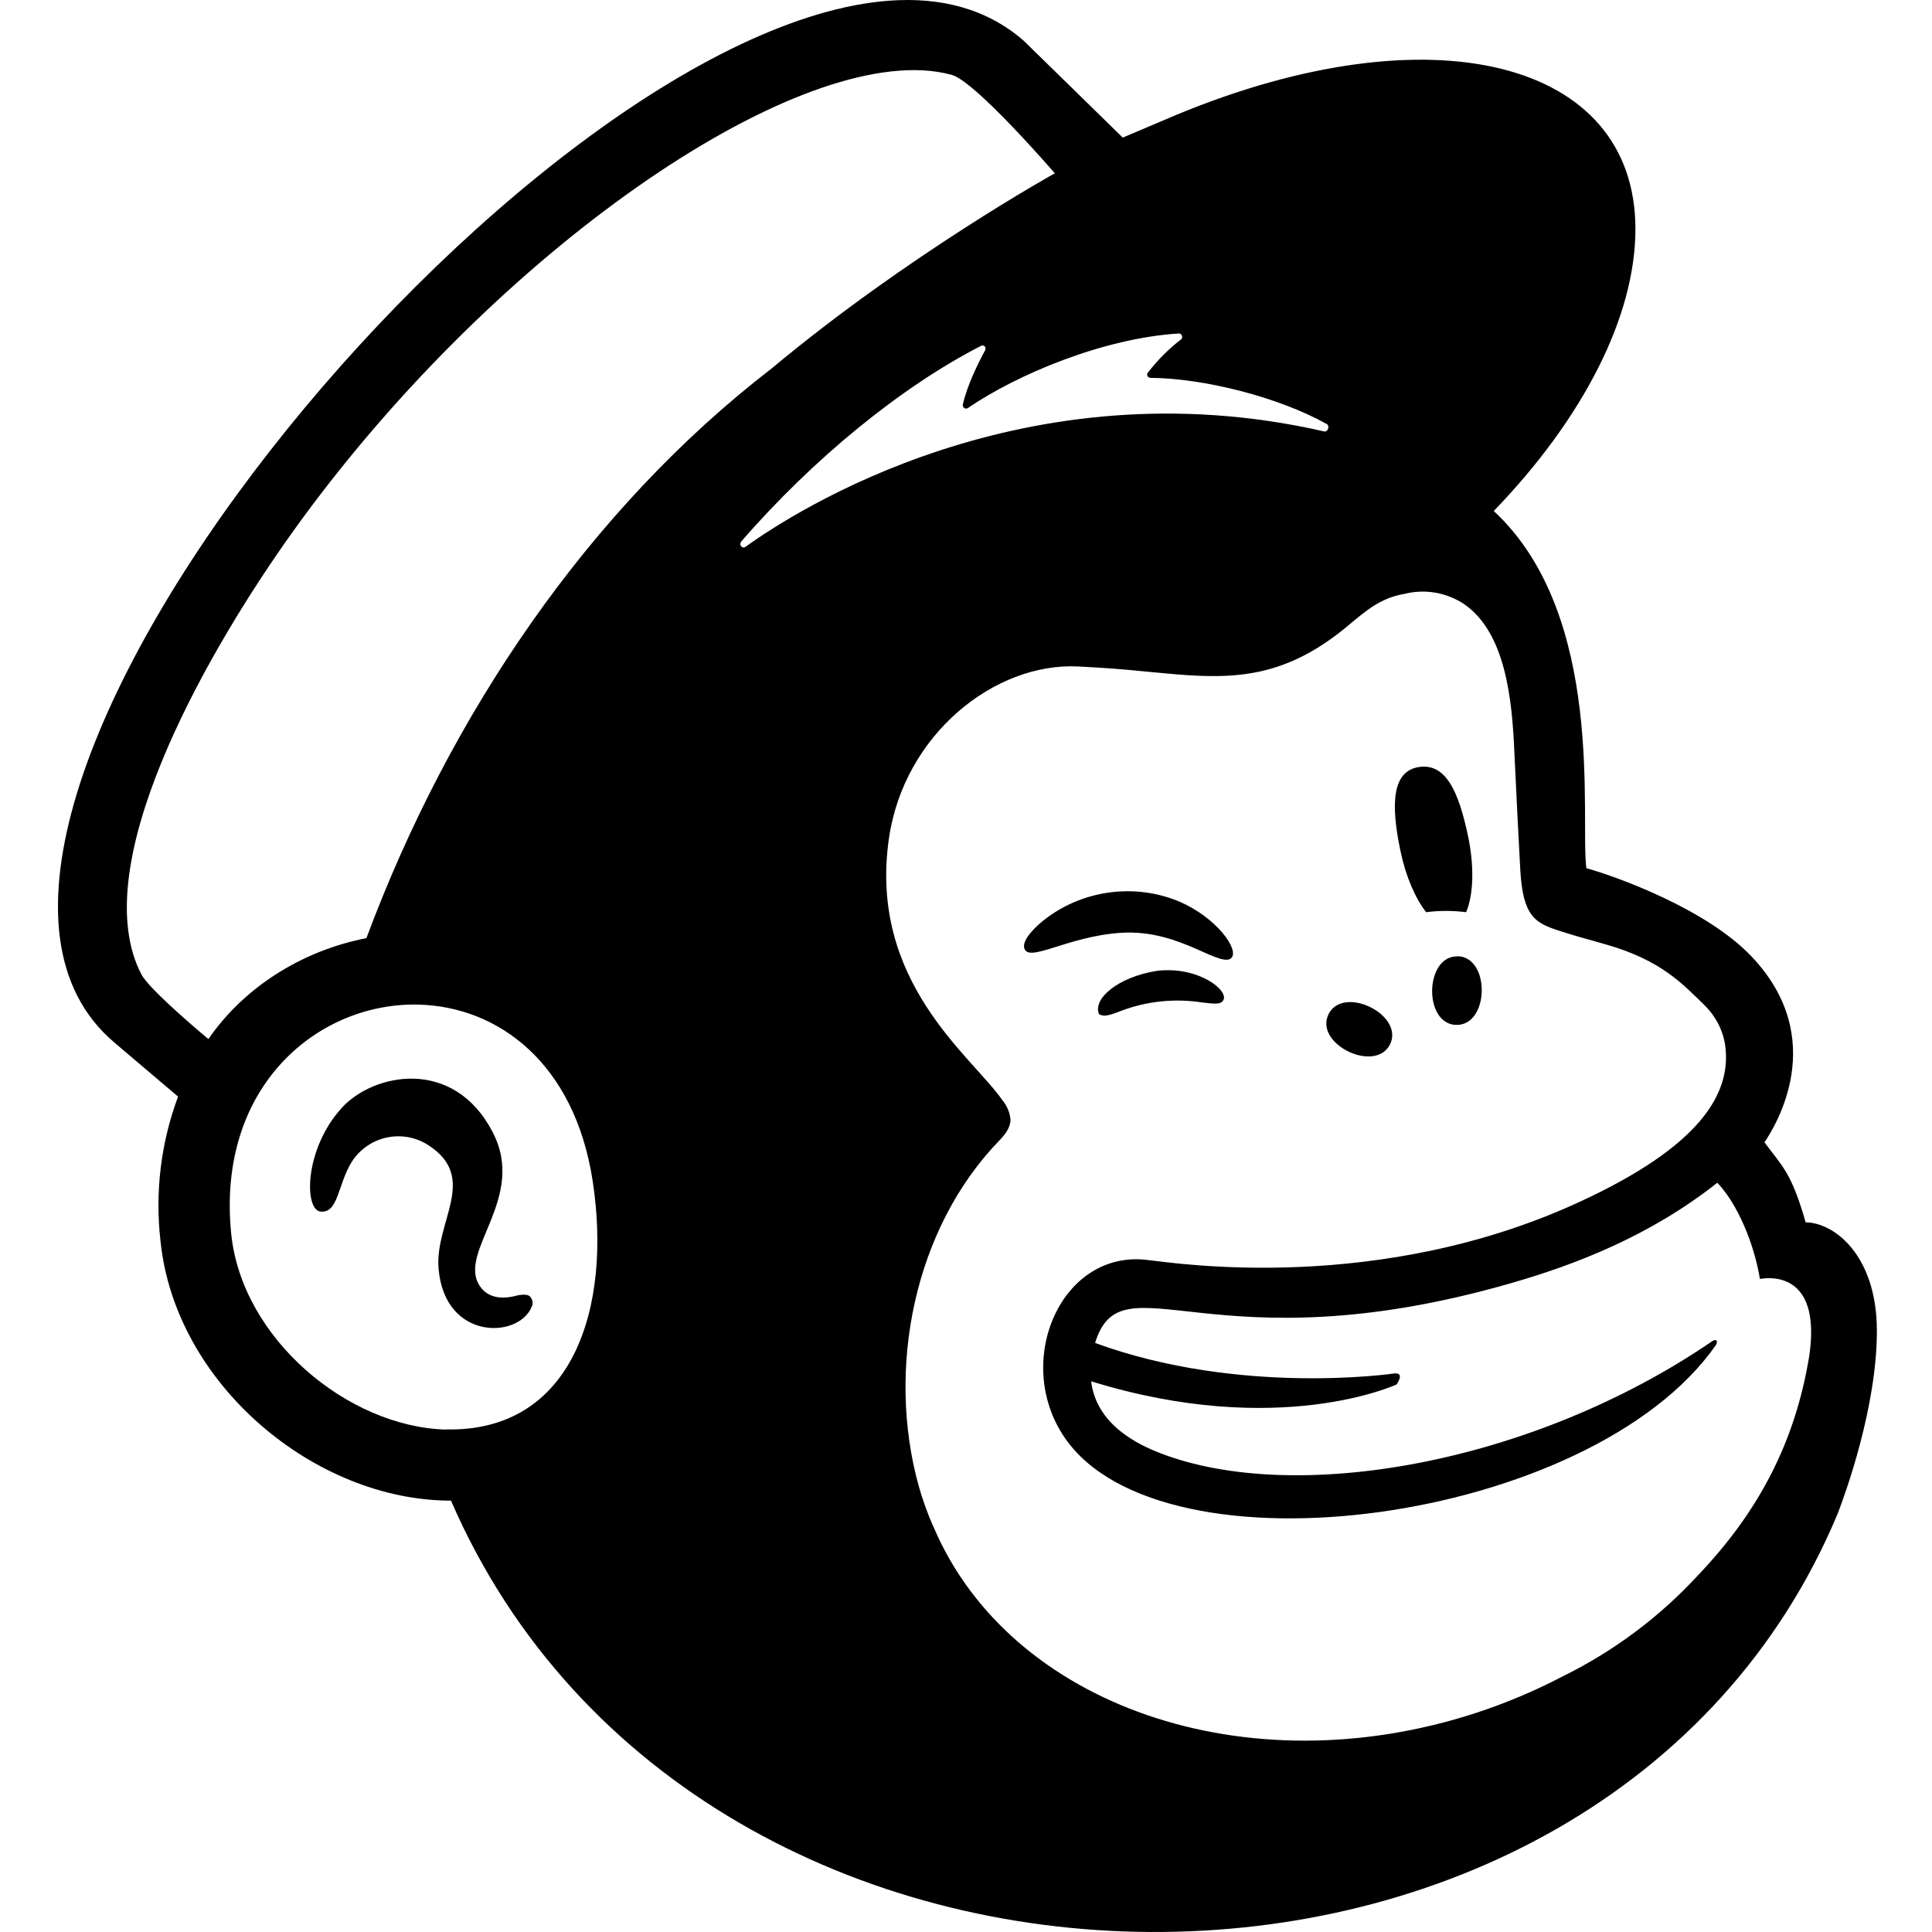
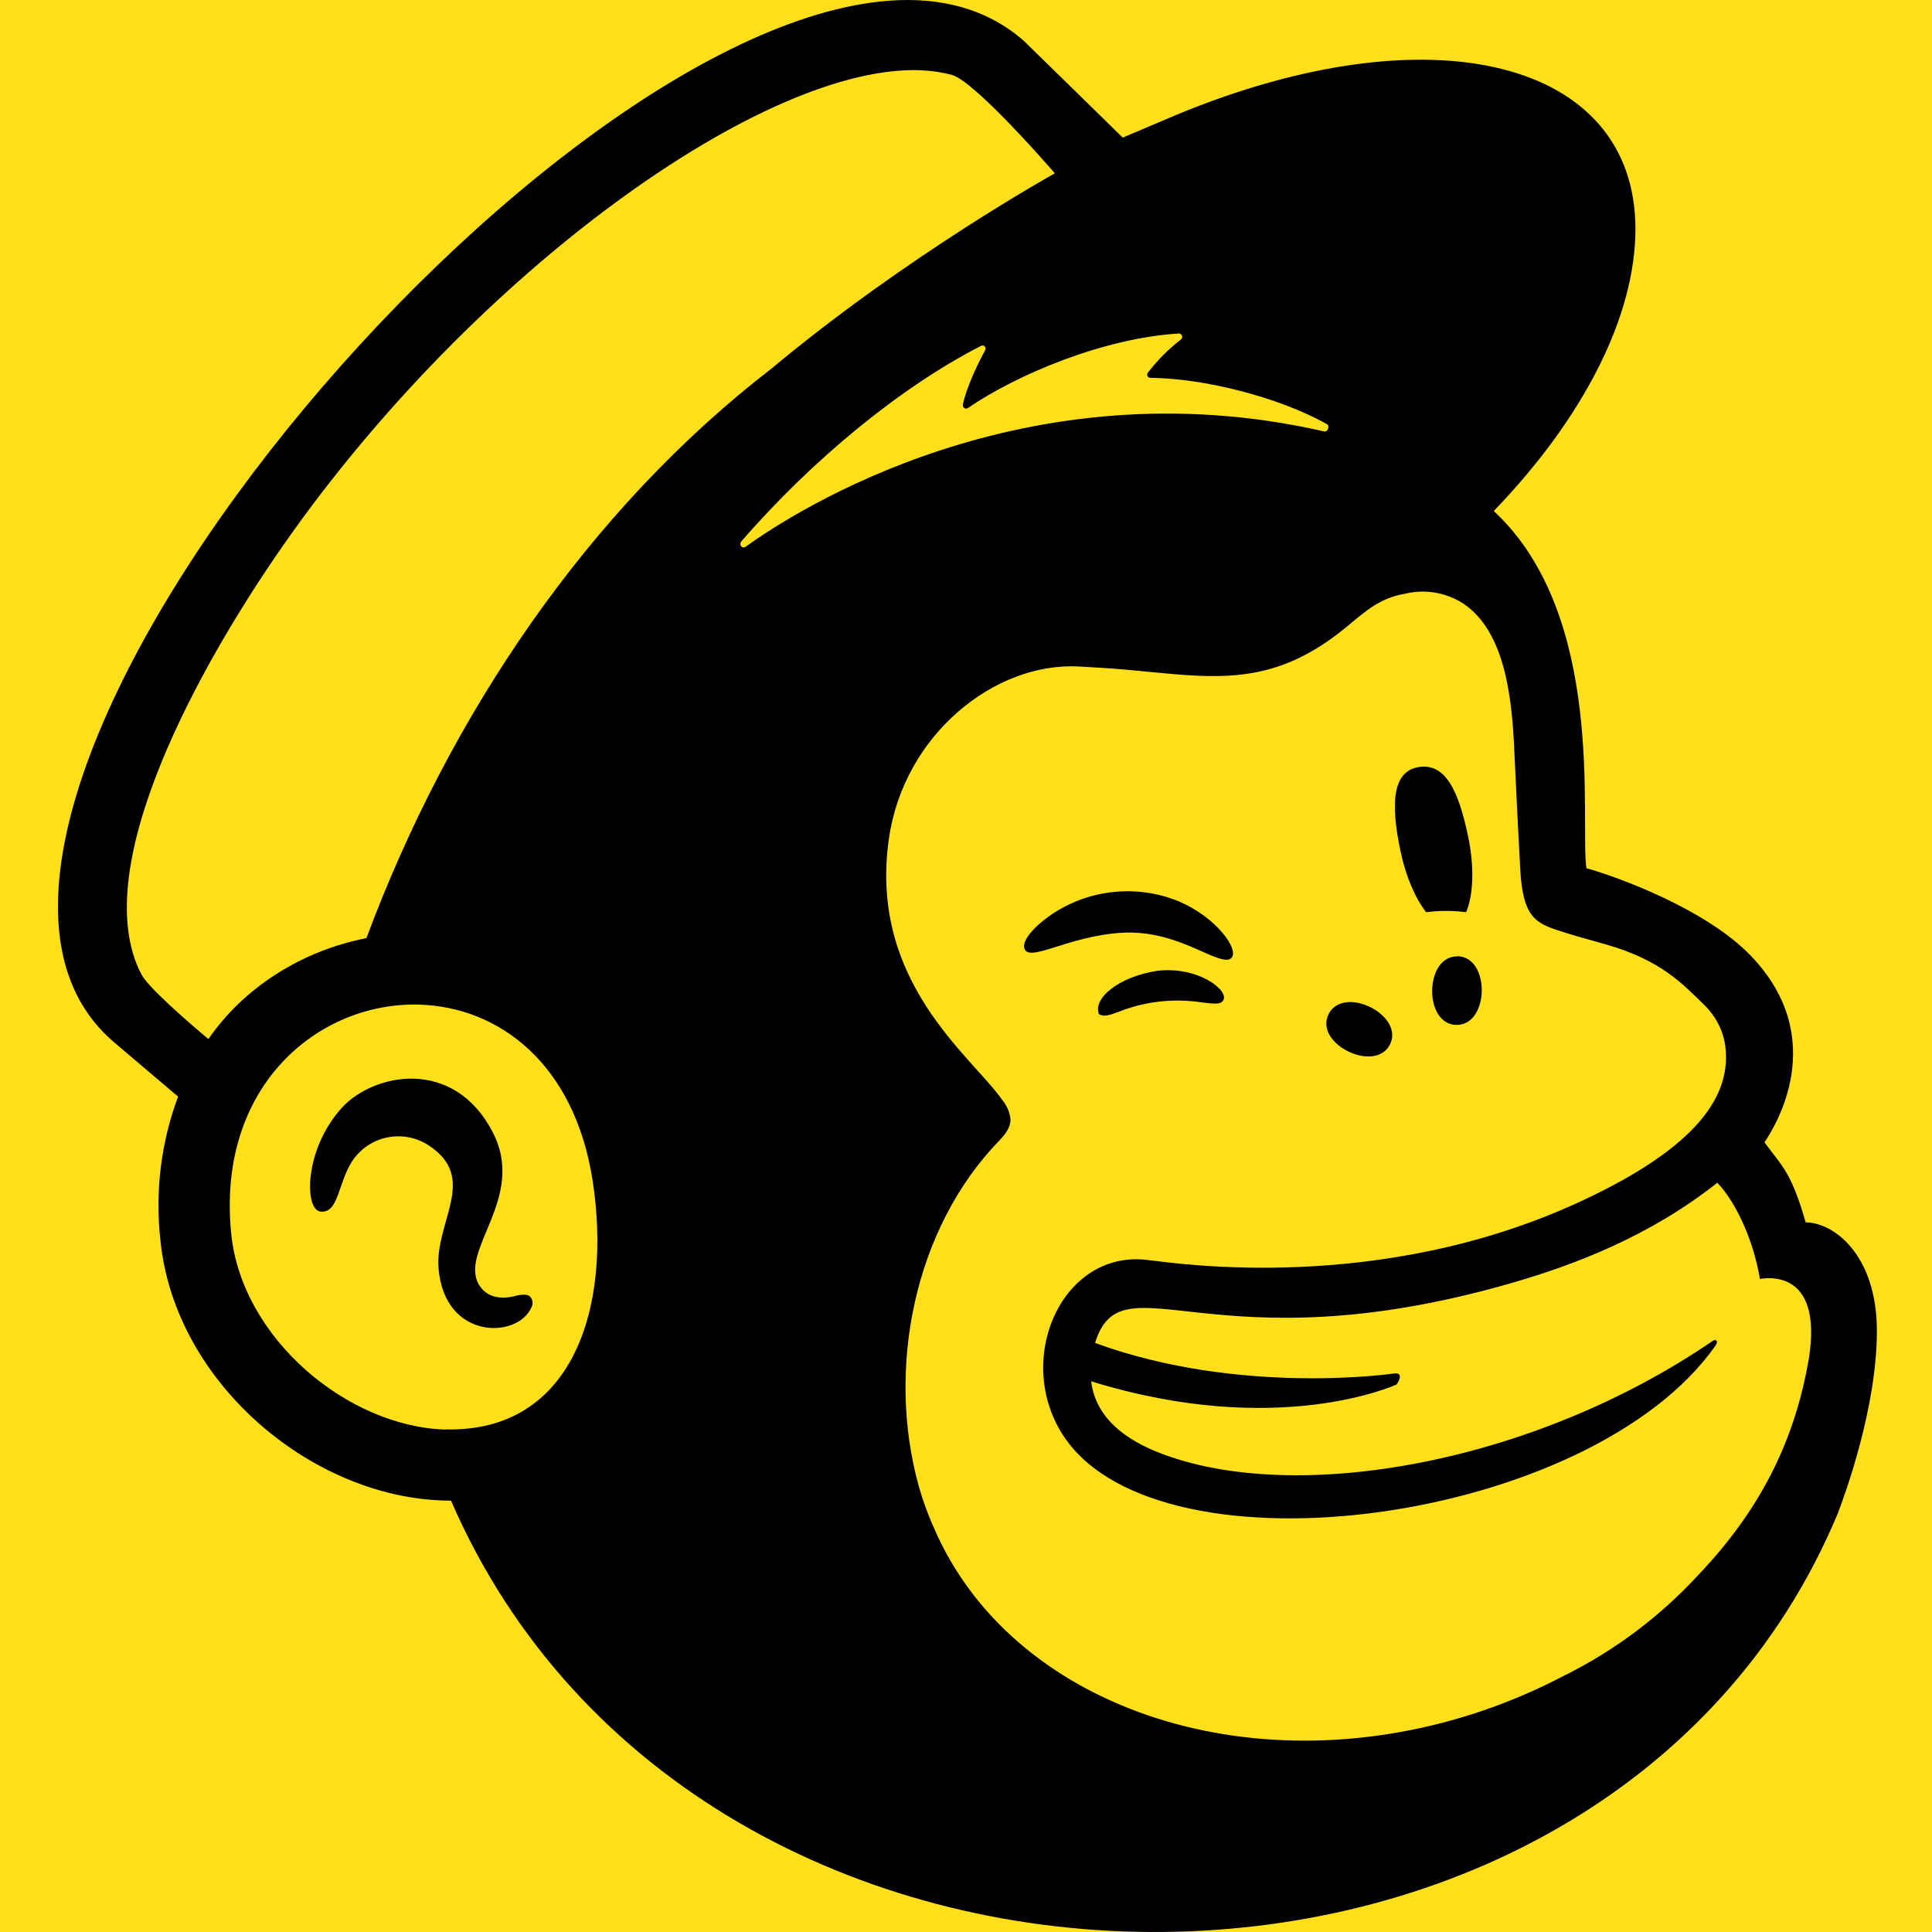
<svg xmlns="http://www.w3.org/2000/svg" width="100" height="100" viewBox="0 0 100 100" fill="none">
+   <rect width="100" height="100" fill="#FFE01B" />
  <path d="M46.021 0.036C27.143 1.427 -7.234 42.854 5.929 53.969L9.217 56.76C8.329 59.139 8.018 61.697 8.306 64.222C9.055 71.659 16.319 77.681 23.343 77.672C36.2 107.307 83.006 107.353 95.121 78.34C95.504 77.34 97.147 72.85 97.147 68.892C97.147 64.935 94.898 63.27 93.461 63.27C92.715 60.657 92.233 60.357 91.329 59.128C91.875 58.311 94.733 53.781 90.646 49.493C88.329 47.06 83.714 45.382 82.11 44.937C81.776 42.399 83.145 31.861 77.317 26.449C81.946 21.654 84.657 16.372 84.649 11.835C84.636 3.115 74.111 0.473 60.912 5.935L58.113 7.123C58.101 7.111 53.054 2.169 52.979 2.102C51.098 0.462 48.718 -0.163 46.021 0.036ZM47.738 3.64C48.279 3.667 48.793 3.748 49.268 3.876C50.505 4.226 54.598 8.97 54.598 8.97C54.598 8.97 46.992 13.186 39.943 19.069C30.44 26.389 23.265 37.021 18.965 48.558C15.591 49.216 12.608 51.132 10.787 53.782C9.7 52.873 7.675 51.108 7.321 50.437C4.425 44.905 10.489 34.179 14.734 28.117C24.569 14.079 39.626 3.247 47.738 3.64ZM61.01 17.262C61.106 17.254 61.181 17.333 61.189 17.425C61.193 17.483 61.17 17.534 61.124 17.571C60.482 18.067 59.903 18.651 59.407 19.296C59.353 19.371 59.373 19.47 59.448 19.524C59.477 19.545 59.508 19.553 59.545 19.557C62.287 19.578 66.146 20.537 68.675 21.949C68.846 22.045 68.729 22.373 68.537 22.331C53.047 18.782 41.121 26.467 38.576 28.312C38.497 28.362 38.398 28.334 38.348 28.255C38.306 28.193 38.31 28.118 38.356 28.06H38.34C42.069 23.752 46.661 20.009 50.773 17.905C50.853 17.859 50.947 17.883 50.993 17.962C51.022 18.012 51.022 18.07 50.993 18.125C50.668 18.716 50.038 19.982 49.838 20.94C49.817 21.032 49.876 21.123 49.968 21.143C50.014 21.156 50.061 21.144 50.098 21.119C52.656 19.373 57.111 17.504 61.01 17.262ZM74.266 30.672C74.781 30.758 75.28 30.946 75.73 31.234C77.959 32.713 78.266 36.294 78.383 38.915C78.45 40.411 78.63 44.034 78.692 45.067C78.834 47.442 79.46 47.779 80.726 48.183C81.439 48.417 82.091 48.592 83.062 48.867C86.003 49.692 87.121 50.961 88.237 52.04C88.804 52.599 89.178 53.32 89.295 54.107C89.641 56.64 87.949 59.338 81.825 62.179C71.422 67.008 60.96 65.393 59.448 65.223C54.961 64.618 52.403 70.423 55.094 74.393C60.136 81.834 82.349 78.849 88.799 69.641C88.953 69.42 88.823 69.28 88.636 69.413C79.333 75.779 67.029 77.923 60.034 75.207C58.971 74.794 56.748 73.775 56.478 71.496C66.189 74.5 72.288 71.659 72.288 71.659C72.288 71.659 72.741 71.031 72.166 71.09C72.166 71.09 64.205 72.265 56.681 69.511C58.064 65.02 62.69 70.868 78.147 66.435C81.551 65.46 85.405 63.973 88.888 61.219C89.917 62.29 90.789 64.341 91.093 66.199C91.91 66.053 94.265 66.077 93.64 70.227C92.907 74.651 91.033 78.246 87.871 81.554C85.896 83.695 83.542 85.454 80.93 86.746C79.476 87.508 77.964 88.145 76.406 88.658C64.49 92.549 52.282 88.271 48.34 79.08C48.02 78.38 47.76 77.653 47.551 76.908C45.872 70.85 47.3 63.58 51.75 59.006C52.025 58.714 52.303 58.373 52.303 57.94C52.266 57.569 52.114 57.218 51.872 56.931C50.314 54.677 44.93 50.828 46.013 43.382C46.792 38.037 51.465 34.272 55.827 34.497L56.941 34.562C58.829 34.674 60.477 34.914 62.035 34.977C64.639 35.089 66.979 34.713 69.749 32.405C70.687 31.626 71.437 30.95 72.703 30.737C73.22 30.608 73.75 30.587 74.266 30.672ZM73.427 39.704C72.04 39.929 71.988 41.654 72.484 44.033C72.763 45.371 73.26 46.507 73.818 47.215C74.505 47.127 75.197 47.127 75.885 47.215C76.256 46.361 76.324 44.897 75.991 43.301C75.495 40.926 74.815 39.479 73.427 39.704ZM57.519 46.182C56.344 46.323 55.201 46.761 54.215 47.484C53.549 47.971 52.919 48.646 53.011 49.054C53.199 49.887 55.244 48.452 58.048 48.281C59.606 48.185 60.897 48.67 61.889 49.103C62.885 49.549 63.494 49.833 63.736 49.583C64.157 49.15 62.959 47.487 61.035 46.662C59.905 46.193 58.695 46.04 57.519 46.182ZM75.437 49.493V49.502C73.733 49.472 73.668 53.02 75.38 53.049C77.093 53.079 77.154 49.527 75.437 49.493ZM59.887 50.25C57.867 50.567 56.543 51.7 56.885 52.496C57.084 52.571 57.144 52.675 58.04 52.317C59.369 51.817 60.81 51.669 62.214 51.886C62.864 51.961 63.171 52.005 63.313 51.78C63.638 51.284 62.045 49.996 59.887 50.25ZM69.692 51.878C69.3 51.923 68.953 52.11 68.765 52.496C68.008 54.034 71.182 55.577 71.946 54.058C72.512 52.912 70.87 51.74 69.692 51.878ZM21.724 52C25.766 52.127 29.725 54.982 30.675 61.113C31.687 67.713 29.632 74.141 23.075 73.986L23.083 73.995C18 73.857 12.513 69.28 11.967 63.856C11.194 56.176 16.527 51.836 21.724 52ZM21.431 55.832C19.933 55.788 18.494 56.454 17.688 57.346C15.746 59.483 15.744 62.587 16.573 62.708C17.523 62.833 17.483 61.27 18.217 60.121C19.075 58.796 20.846 58.416 22.171 59.274C22.18 59.279 22.187 59.282 22.196 59.291C24.779 60.982 22.496 63.241 22.7 65.662C23.009 69.378 26.805 69.305 27.509 67.664C27.601 67.497 27.581 67.293 27.46 67.143C27.469 67.343 27.616 66.862 26.72 67.062L26.712 67.07C26.416 67.141 25.374 67.399 24.824 66.549C23.666 64.766 27.299 62.011 25.491 58.583C24.479 56.637 22.928 55.877 21.431 55.832Z" fill="black" />
</svg>
